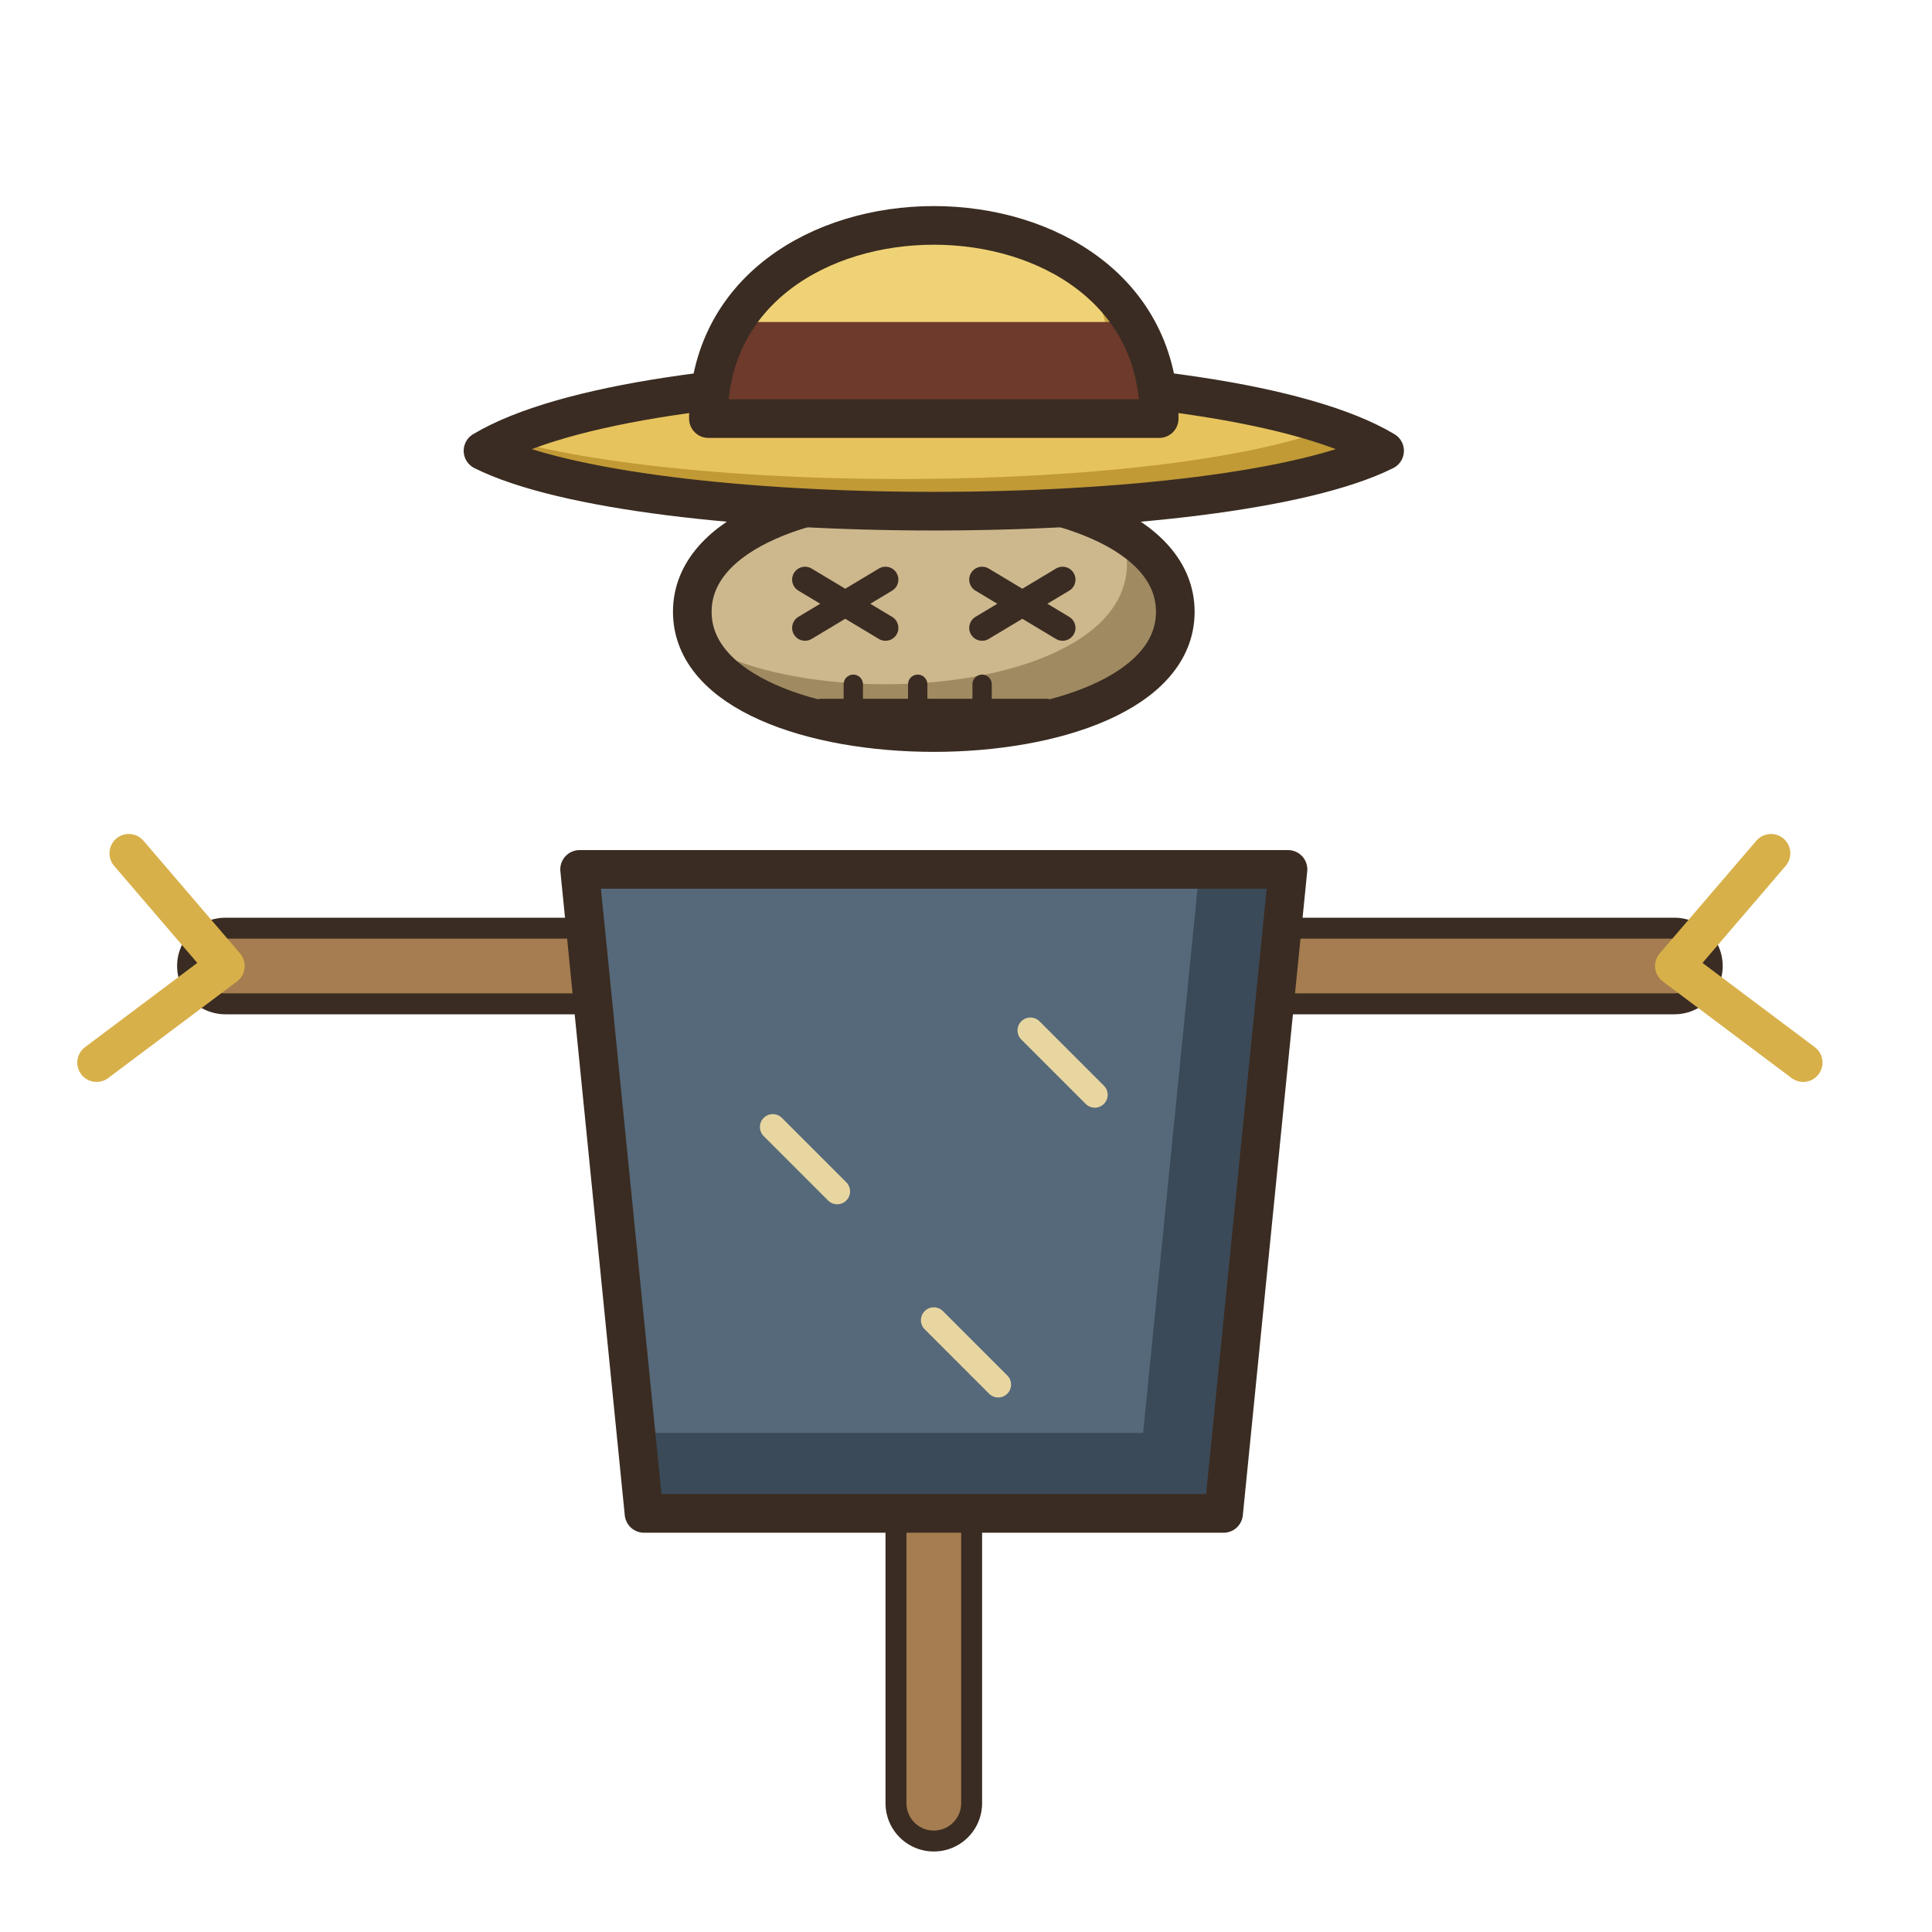
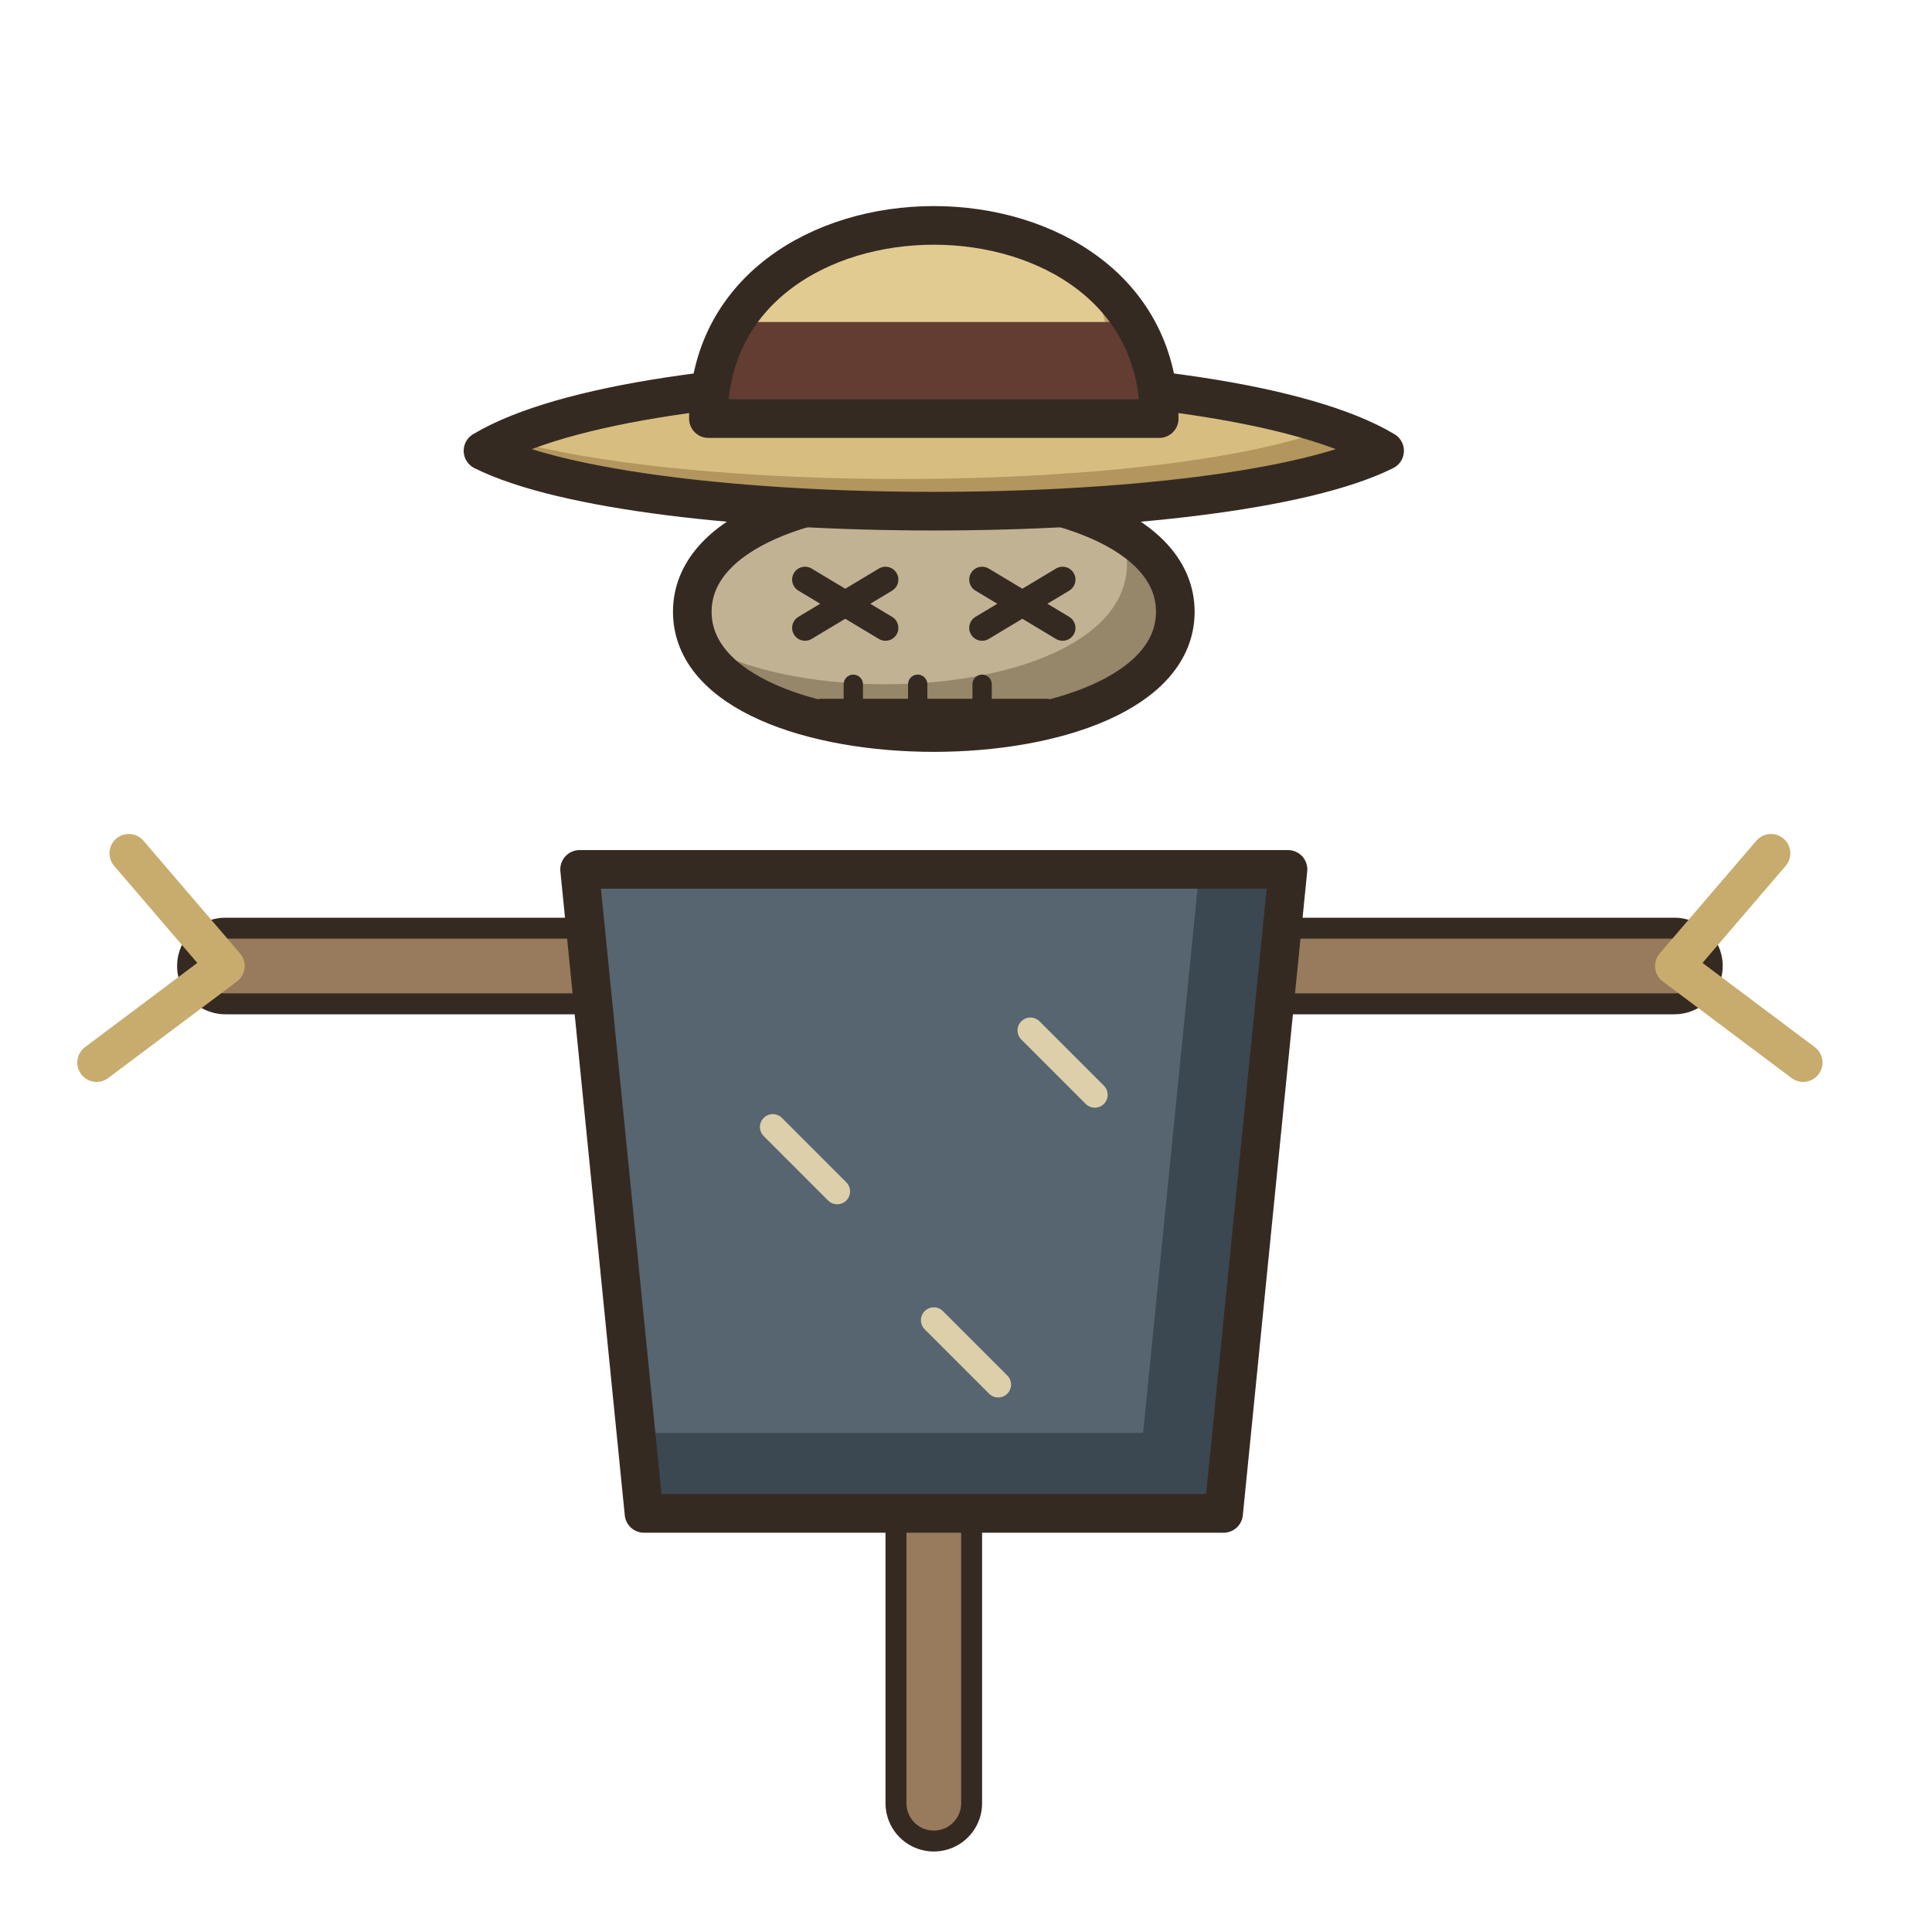
<svg xmlns="http://www.w3.org/2000/svg" viewBox="0 0 120 120" width="120" height="120">
-   <path d="M58 60 L58 112" fill="none" stroke="#3a2c22" stroke-width="6" stroke-linecap="round" stroke-linejoin="round" />
-   <path d="M58 60 L58 112" fill="none" stroke="#a57d50" stroke-width="3.4" stroke-linecap="round" stroke-linejoin="round" />
-   <path d="M14 60 L104 60" fill="none" stroke="#3a2c22" stroke-width="6" stroke-linecap="round" stroke-linejoin="round" />
-   <path d="M14 60 L104 60" fill="none" stroke="#a57d50" stroke-width="3.4" stroke-linecap="round" stroke-linejoin="round" />
-   <path d="M14 60 L6 66 M14 60 L8 53 M104 60 L112 66 M104 60 L110 53" fill="none" stroke="#d8b04a" stroke-width="2.4" stroke-linecap="round" stroke-linejoin="round" />
-   <clipPath id="c25">
-     <path d="M36 54 L80 54 L76 94 L40 94Z" />
-   </clipPath>
-   <g clip-path="url(#c25)">
-     <path d="M36 54 L80 54 L76 94 L40 94Z" fill="#3b4a58" />
-     <path d="M36 54 L80 54 L76 94 L40 94Z" fill="#55697a" transform="translate(-5 -5)" />
-     <path d="M48 70 L52 74 M64 64 L68 68 M58 82 L62 86" fill="none" stroke="#e8d6a0" stroke-width="1.6" stroke-linecap="round" stroke-linejoin="round" />
+   <defs>
+     <filter id="mute">
+       <feColorMatrix type="saturate" values=".72" />
+       <feComponentTransfer>
+         <feFuncR type="linear" slope=".93" />
+         <feFuncG type="linear" slope=".93" />
+         <feFuncB type="linear" slope=".9" />
+       </feComponentTransfer>
+     </filter>
+   </defs>
+   <g filter="url(#mute)">
+     <path d="M58 60 L58 112" fill="none" stroke="#3a2c22" stroke-width="6" stroke-linecap="round" stroke-linejoin="round" />
+     <path d="M58 60 L58 112" fill="none" stroke="#a57d50" stroke-width="3.4" stroke-linecap="round" stroke-linejoin="round" />
+     <path d="M14 60 L104 60" fill="none" stroke="#3a2c22" stroke-width="6" stroke-linecap="round" stroke-linejoin="round" />
+     <path d="M14 60 L104 60" fill="none" stroke="#a57d50" stroke-width="3.4" stroke-linecap="round" stroke-linejoin="round" />
+     <path d="M14 60 L6 66 M14 60 L8 53 M104 60 L112 66 M104 60 L110 53" fill="none" stroke="#d8b04a" stroke-width="2.4" stroke-linecap="round" stroke-linejoin="round" />
+     <clipPath id="c25">
+       <path d="M36 54 L80 54 L76 94 L40 94Z" />
+     </clipPath>
+     <g clip-path="url(#c25)">
+       <path d="M36 54 L80 54 L76 94 L40 94Z" fill="#3b4a58" />
+       <path d="M36 54 L80 54 L76 94 L40 94Z" fill="#55697a" transform="translate(-5 -5)" />
+       <path d="M48 70 L52 74 M64 64 L68 68 M58 82 L62 86" fill="none" stroke="#e8d6a0" stroke-width="1.6" stroke-linecap="round" stroke-linejoin="round" />
+     </g>
+     <path d="M36 54 L80 54 L76 94 L40 94Z" fill="none" stroke="#3a2c22" stroke-width="2.4" stroke-linejoin="round" />
+     <clipPath id="c26">
+       <path d="M43 38 C43 28 73 28 73 38 C73 48 43 48 43 38Z" />
+     </clipPath>
+     <g clip-path="url(#c26)">
+       <path d="M43 38 C43 28 73 28 73 38 C73 48 43 48 43 38Z" fill="#a08a62" />
+       <path d="M43 38 C43 28 73 28 73 38 C73 48 43 48 43 38Z" fill="#cdb88e" transform="translate(-3 -3)" />
+     </g>
+     <path d="M43 38 C43 28 73 28 73 38 C73 48 43 48 43 38Z" fill="none" stroke="#3a2c22" stroke-width="2.4" stroke-linejoin="round" />
+     <clipPath id="c27">
+       <path d="M30 28 C40 22 76 22 86 28 C76 33 40 33 30 28Z" />
+     </clipPath>
+     <g clip-path="url(#c27)">
+       <path d="M30 28 C40 22 76 22 86 28 C76 33 40 33 30 28Z" fill="#c19a36" />
+       <path d="M30 28 C40 22 76 22 86 28 C76 33 40 33 30 28Z" fill="#e7c35e" transform="translate(-2 -2)" />
+     </g>
+     <path d="M30 28 C40 22 76 22 86 28 C76 33 40 33 30 28Z" fill="none" stroke="#3a2c22" stroke-width="2.4" stroke-linejoin="round" />
+     <clipPath id="c28">
+       <path d="M44 26 C44 10 72 10 72 26Z" />
+     </clipPath>
+     <g clip-path="url(#c28)">
+       <path d="M44 26 C44 10 72 10 72 26Z" fill="#c9a644" />
+       <path d="M44 26 C44 10 72 10 72 26Z" fill="#f0d276" transform="translate(-3 -3)" />
+       <rect x="40" y="20" width="36" height="5" fill="#6e3a2c" />
+     </g>
+     <path d="M44 26 C44 10 72 10 72 26Z" fill="none" stroke="#3a2c22" stroke-width="2.4" stroke-linejoin="round" />
+     <path d="M50 36 L55 39 M55 36 L50 39 M61 36 L66 39 M66 36 L61 39" fill="none" stroke="#3a2c22" stroke-width="1.6" stroke-linecap="round" stroke-linejoin="round" />
+     <path d="M51 44 L65 44 M53 42.5 L53 45.5 M57 42.5 L57 45.5 M61 42.5 L61 45.5" fill="none" stroke="#3a2c22" stroke-width="1.2" stroke-linecap="round" stroke-linejoin="round" />
  </g>
-   <path d="M36 54 L80 54 L76 94 L40 94Z" fill="none" stroke="#3a2c22" stroke-width="2.4" stroke-linejoin="round" />
-   <clipPath id="c26">
-     <path d="M43 38 C43 28 73 28 73 38 C73 48 43 48 43 38Z" />
-   </clipPath>
-   <g clip-path="url(#c26)">
-     <path d="M43 38 C43 28 73 28 73 38 C73 48 43 48 43 38Z" fill="#a08a62" />
-     <path d="M43 38 C43 28 73 28 73 38 C73 48 43 48 43 38Z" fill="#cdb88e" transform="translate(-3 -3)" />
-   </g>
-   <path d="M43 38 C43 28 73 28 73 38 C73 48 43 48 43 38Z" fill="none" stroke="#3a2c22" stroke-width="2.4" stroke-linejoin="round" />
-   <clipPath id="c27">
-     <path d="M30 28 C40 22 76 22 86 28 C76 33 40 33 30 28Z" />
-   </clipPath>
-   <g clip-path="url(#c27)">
-     <path d="M30 28 C40 22 76 22 86 28 C76 33 40 33 30 28Z" fill="#c19a36" />
-     <path d="M30 28 C40 22 76 22 86 28 C76 33 40 33 30 28Z" fill="#e7c35e" transform="translate(-2 -2)" />
-   </g>
-   <path d="M30 28 C40 22 76 22 86 28 C76 33 40 33 30 28Z" fill="none" stroke="#3a2c22" stroke-width="2.4" stroke-linejoin="round" />
-   <clipPath id="c28">
-     <path d="M44 26 C44 10 72 10 72 26Z" />
-   </clipPath>
-   <g clip-path="url(#c28)">
-     <path d="M44 26 C44 10 72 10 72 26Z" fill="#c9a644" />
-     <path d="M44 26 C44 10 72 10 72 26Z" fill="#f0d276" transform="translate(-3 -3)" />
-     <rect x="40" y="20" width="36" height="5" fill="#6e3a2c" />
-   </g>
-   <path d="M44 26 C44 10 72 10 72 26Z" fill="none" stroke="#3a2c22" stroke-width="2.4" stroke-linejoin="round" />
-   <path d="M50 36 L55 39 M55 36 L50 39 M61 36 L66 39 M66 36 L61 39" fill="none" stroke="#3a2c22" stroke-width="1.6" stroke-linecap="round" stroke-linejoin="round" />
-   <path d="M51 44 L65 44 M53 42.5 L53 45.5 M57 42.5 L57 45.5 M61 42.5 L61 45.5" fill="none" stroke="#3a2c22" stroke-width="1.2" stroke-linecap="round" stroke-linejoin="round" />
</svg>
